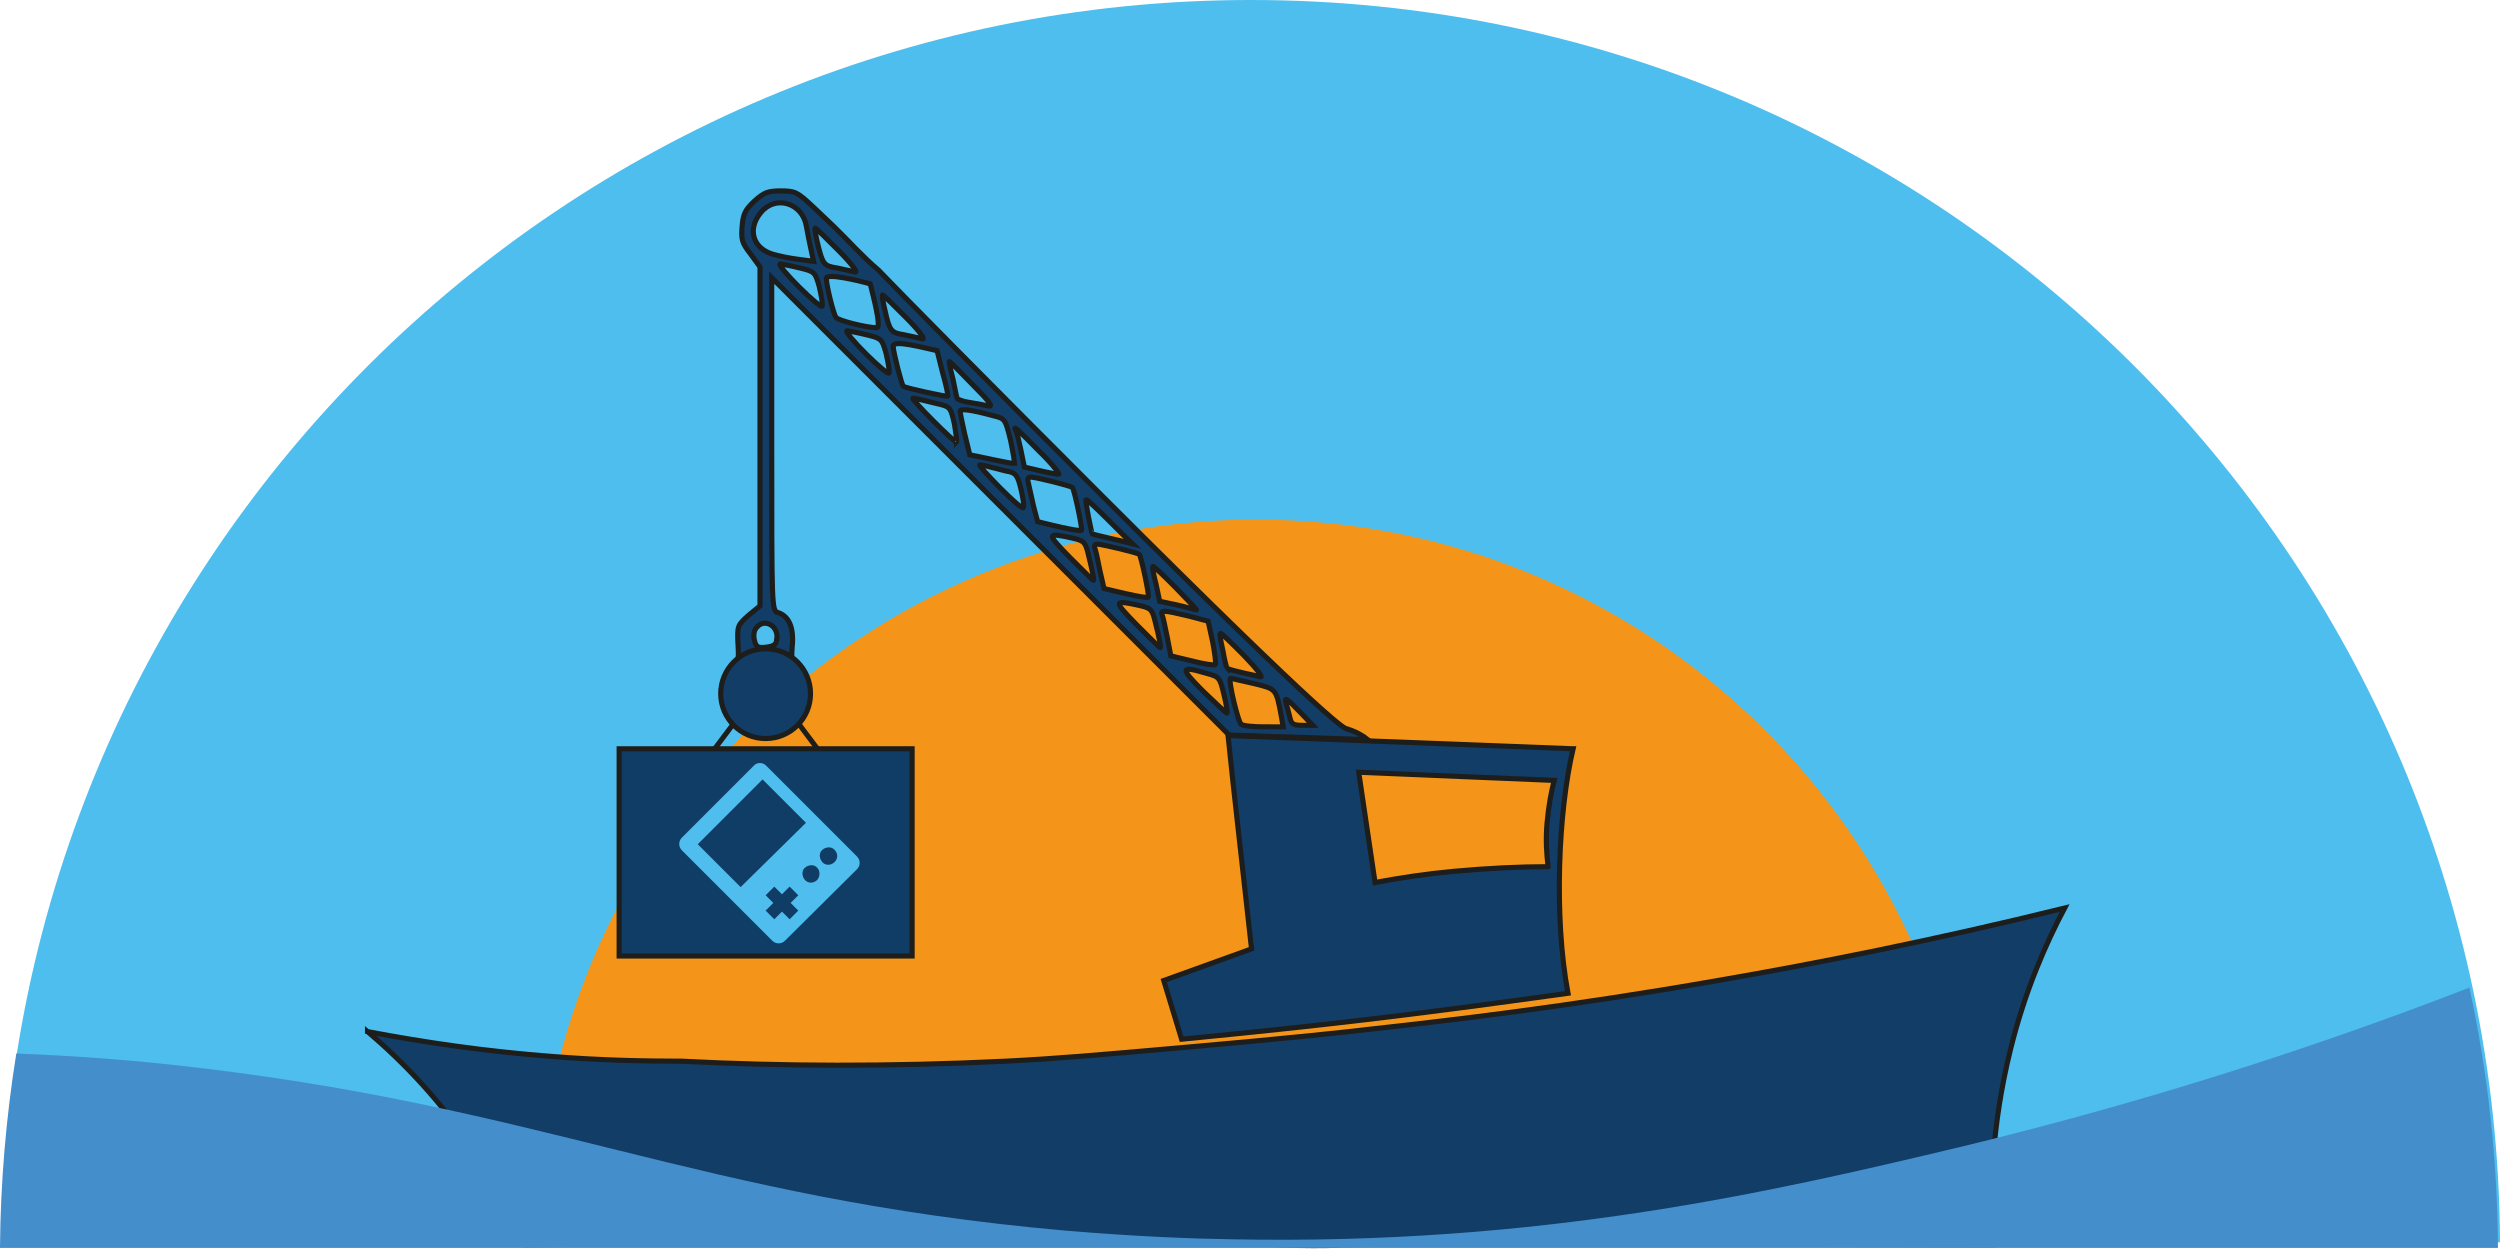
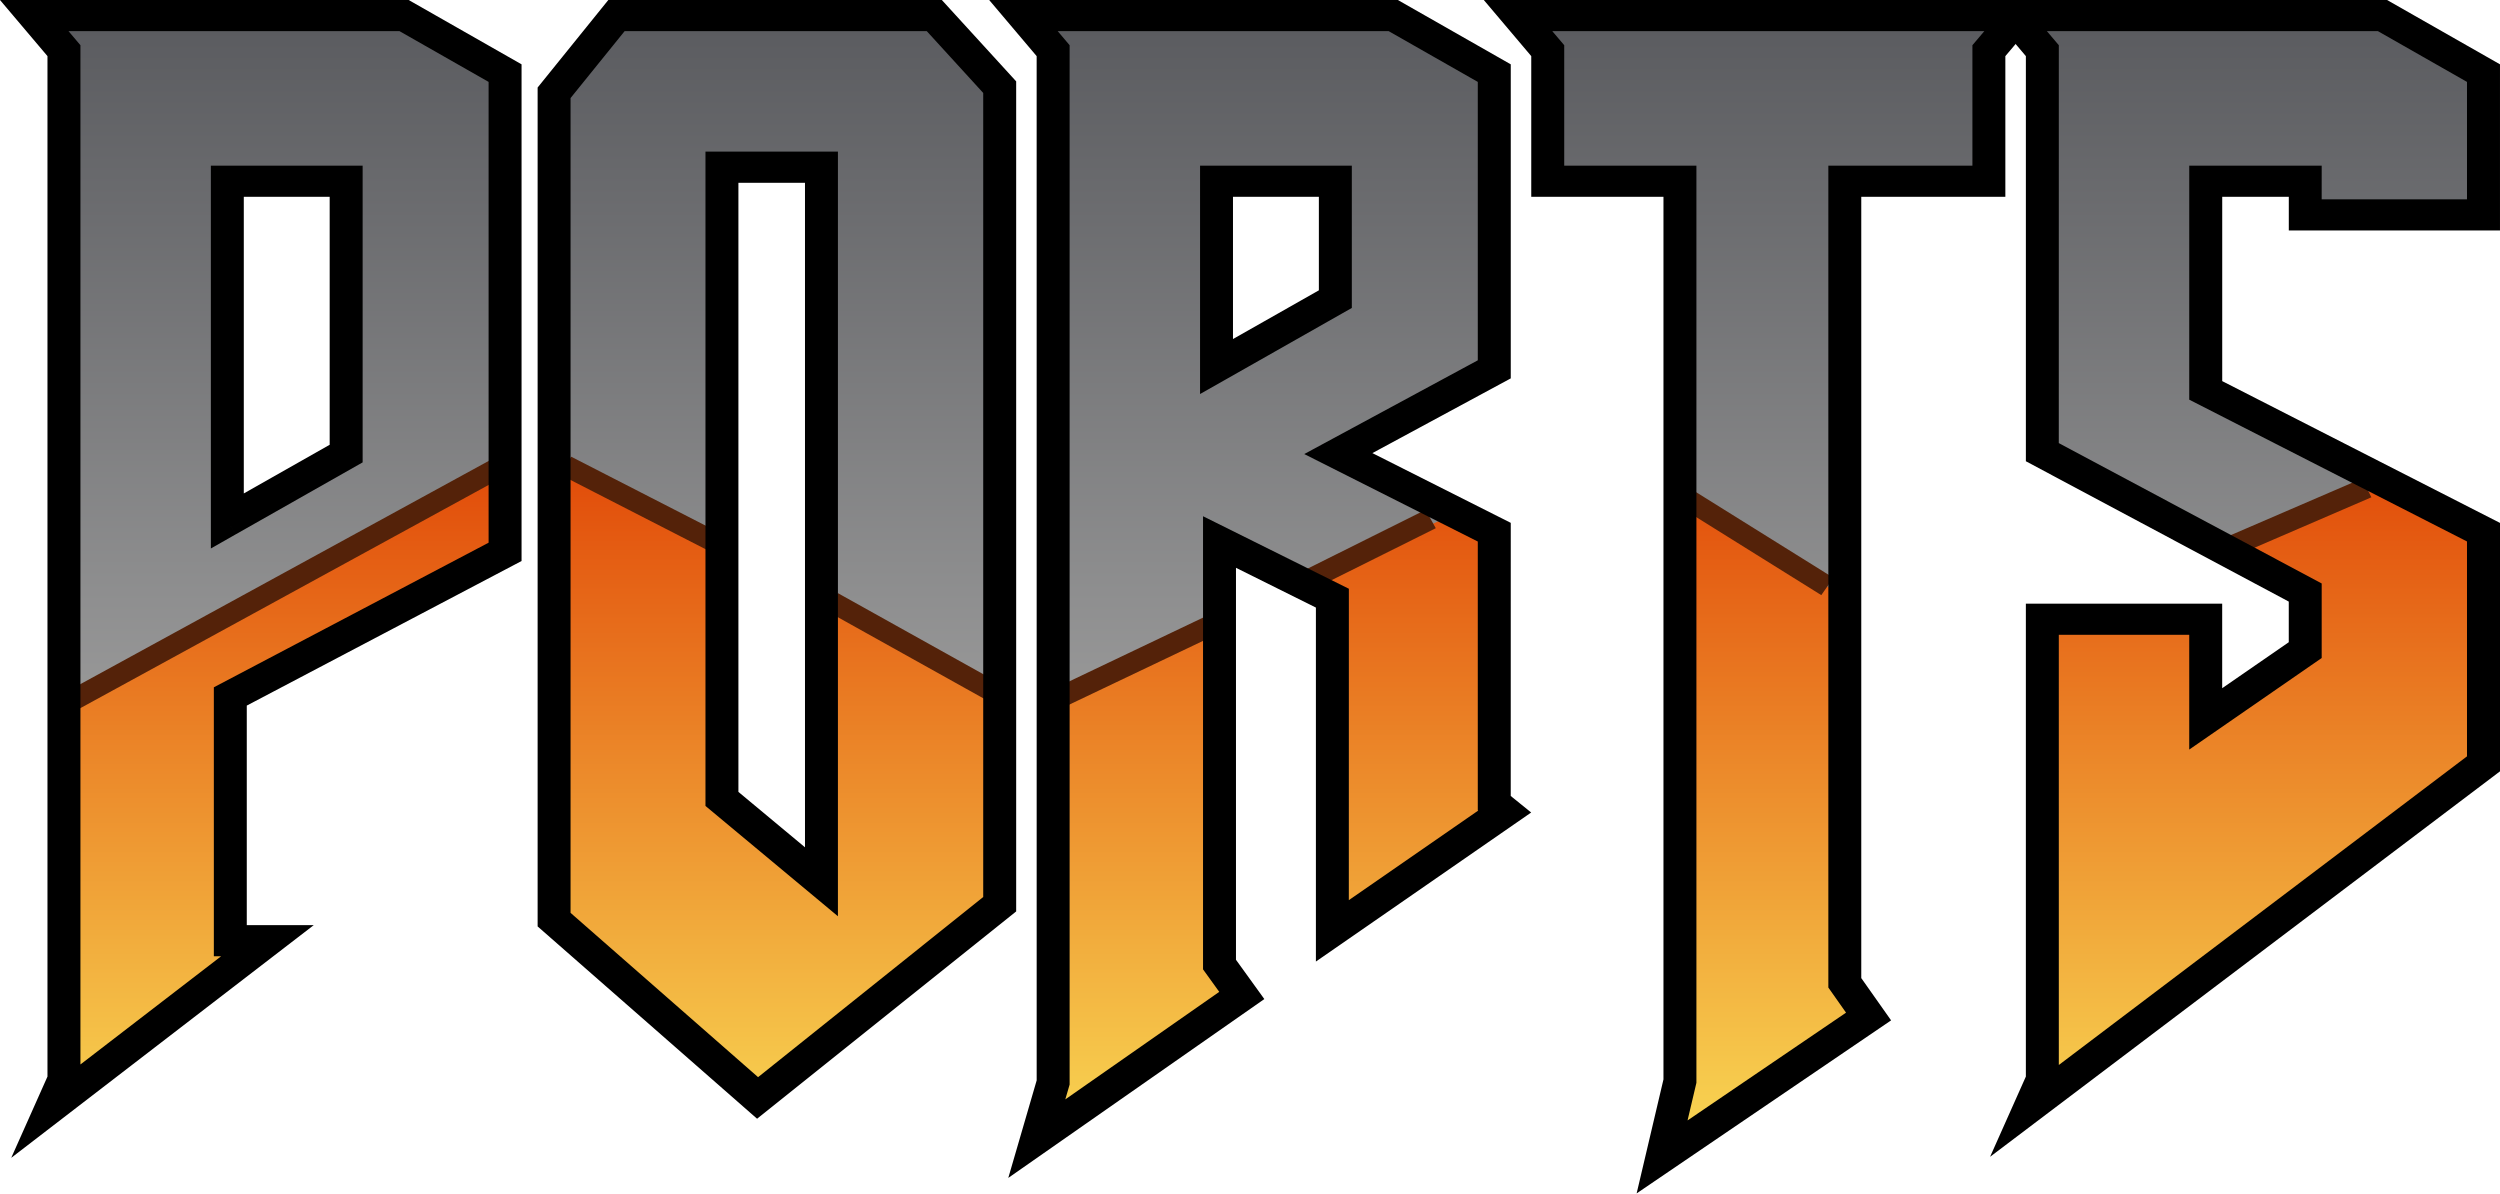
- <svg xmlns="http://www.w3.org/2000/svg" width="1015.735mm" height="507.124mm" viewBox="0 0 1015.735 507.124" version="1.1" id="svg896">
-   <defs id="defs893" />
-   <g id="layer1" transform="translate(-5.209192,-2.862105)">
-     <g id="g1119">
-       <g id="g1133" transform="matrix(7.837893,0,0,7.837893,-1377.19,-736.3633)">
-         <path class="st0" d="m 242.89,144.638 c -0.026,-0.132 -0.37,-0.185 -0.953,-0.185 h -0.9 l -7.779,-14.023 c -3.175,-5.715 -5.159,-9.313 -6.376,-11.536 -0.106,0.238 -0.212,0.344 -0.344,0.318 2.011,3.598 13.414,24.077 14.049,25.268 0.053,0.079 0.053,0.132 0.053,0.212 h 2.223 c 0.026,-0.053 0.026,-0.053 0.026,-0.053 z" id="path4" style="fill:#113d66;stroke:#1d1d1b;stroke-width:0.265;stroke-miterlimit:10" />
-         <path class="st1" d="m 305.967,158.714 c -0.185,-35.586 -29.104,-64.4 -64.744,-64.4 -35.639,0 -64.558,28.813 -64.77,64.4 z" id="path6" style="fill:#4dbeee;stroke-width:0.265" />
-         <path class="st2" d="m 278.794,157.708 c -0.45,-20.214 -16.986,-36.46 -37.306,-36.46 -20.32,0 -36.856,16.245 -37.28,36.46 z" id="path8" style="fill:#f49519;stroke-width:0.265" />
-         <path class="st3" d="m 195.424,147.787 c 1.746,1.482 3.916,3.651 5.821,6.641 1.005,1.561 1.773,3.069 2.328,4.419 4.048,-0.053 10.081,-0.106 17.489,-0.212 2.937,-0.026 7.99,-0.582 11.933,-0.185 1.138,0.132 2.646,0.344 4.815,0.318 1.138,-0.026 1.931,-0.106 3.466,-0.026 0.794,0.053 1.27,0.106 2.249,0.132 1.296,0.026 2.249,0 2.461,-0.026 1.429,-0.053 10.821,-0.079 33.681,0 -0.159,-2.514 -0.079,-6.085 0.926,-10.134 0.741,-3.016 1.826,-5.477 2.805,-7.329 -6.879,1.693 -12.938,2.884 -17.833,3.731 -7.99,1.402 -14.261,2.117 -18.098,2.54 -0.82,0.106 -4.763,0.529 -10.001,0.979 -4.207,0.37 -6.324,0.556 -8.969,0.688 -6.032,0.291 -11.668,0.265 -16.775,0 -2.09,0 -4.286,-0.053 -6.641,-0.238 -3.519,-0.265 -6.747,-0.741 -9.657,-1.296 z" id="path10" style="fill:#113d67;stroke:#1d1d1b;stroke-width:0.265;stroke-miterlimit:10" />
-         <path class="st3" d="m 246.197,132.097 c -0.106,-0.026 -0.423,0.185 -12.753,-12.144 -5.636,-5.636 -10.345,-10.398 -11.536,-11.642 -0.82,-0.688 -1.535,-1.508 -2.302,-2.249 -0.132,-0.132 -0.953,-0.9 -1.058,-1.005 -0.847,-0.794 -0.953,-0.847 -1.693,-0.847 -0.688,0 -0.873,0.079 -1.376,0.529 -0.476,0.45 -0.582,0.661 -0.635,1.296 -0.053,0.688 -0.026,0.847 0.423,1.429 l 0.503,0.688 v 17.568 l -0.609,0.503 c -0.556,0.503 -0.582,0.529 -0.529,1.535 0.026,0.423 0.026,0.688 -0.026,0.873 h 2.831 c -0.026,-0.159 -0.026,-0.397 0,-0.767 0.106,-1.005 -0.159,-1.614 -0.741,-1.799 -0.318,-0.106 -0.318,-0.212 -0.318,-8.731 v -8.625 l 23.707,23.707 c 2.408,0.079 4.789,0.159 7.197,0.238 -0.265,-0.212 -0.635,-0.423 -1.085,-0.556 z m -10.054,-8.414 c 0.026,-0.106 2.355,2.275 2.249,2.249 -0.106,-0.026 -0.556,-0.159 -1.032,-0.265 l -0.873,-0.185 -0.185,-0.873 c -0.132,-0.503 -0.212,-0.926 -0.159,-0.926 z M 232.677,120.217 c 0.159,0.026 1.958,1.879 2.381,2.275 -0.397,-0.106 -1.958,-0.45 -2.064,-0.503 -0.026,0 -0.397,-1.773 -0.318,-1.773 z m -16.034,7.223 c -0.026,0.291 -0.159,0.37 -0.556,0.423 -0.45,0.053 -0.529,-0.026 -0.609,-0.37 -0.053,-0.238 -0.026,-0.503 0.106,-0.635 0.397,-0.529 1.164,-0.106 1.058,0.582 z m -0.82,-22.119 c 0.767,-0.926 2.17,-0.476 2.355,0.741 0.053,0.318 0.159,0.847 0.238,1.191 l 0.132,0.609 -0.794,-0.106 c -0.45,-0.053 -1.058,-0.185 -1.323,-0.265 -1.058,-0.318 -1.323,-1.323 -0.609,-2.17 z m 3.175,4.842 c 0.026,0.318 -2.487,-2.17 -2.17,-2.17 0.132,0.026 0.582,0.106 1.005,0.212 0.767,0.185 0.794,0.212 1.005,0.953 0.106,0.45 0.185,0.9 0.159,1.005 z m -0.238,-3.201 c -0.106,-0.45 -0.159,-0.794 -0.132,-0.82 0.026,-0.026 0.556,0.503 1.217,1.164 0.688,0.688 1.032,1.164 0.847,1.111 -0.159,-0.053 -0.582,-0.132 -0.926,-0.212 -0.688,-0.106 -0.741,-0.185 -1.005,-1.244 z m 0.45,1.799 c -0.053,-0.318 1.693,0.106 2.275,0.265 0.079,0.37 0.635,2.355 0.318,2.275 -0.503,0 -1.984,-0.37 -2.09,-0.529 -0.132,-0.159 -0.503,-1.667 -0.503,-2.011 z m 3.254,4.868 c 0.026,0.318 -2.487,-2.17 -2.17,-2.17 0.132,0.026 0.582,0.106 1.005,0.212 0.767,0.185 0.794,0.212 1.005,0.953 0.106,0.476 0.185,0.9 0.159,1.005 z m -0.212,-3.201 c -0.106,-0.45 -0.159,-0.794 -0.132,-0.82 0.026,-0.026 0.556,0.503 1.217,1.164 0.688,0.688 1.032,1.164 0.847,1.111 -0.159,-0.053 -0.582,-0.132 -0.926,-0.212 -0.688,-0.106 -0.767,-0.185 -1.005,-1.244 z m 0.423,1.852 c -0.079,-0.397 1.64,0.079 2.275,0.212 l 0.291,1.164 c 0.185,0.635 0.291,1.191 0.265,1.191 -0.053,0.053 -2.196,-0.423 -2.302,-0.503 -0.079,-0.026 -0.529,-1.799 -0.529,-2.064 z m 3.281,4.948 c 0.026,0.159 -2.461,-2.302 -2.249,-2.275 0.185,0.026 0.609,0.132 1.376,0.318 0.556,0.132 0.582,0.212 0.767,1.032 0.079,0.476 0.132,0.9 0.106,0.926 z m 0.026,-2.275 c -0.026,-0.053 -0.106,-0.503 -0.212,-1.005 -0.132,-0.503 -0.212,-0.9 -0.185,-0.9 0.026,0 0.556,0.529 1.191,1.191 0.953,0.953 1.111,1.191 0.794,1.111 -0.212,-0.053 -0.661,-0.132 -1.005,-0.185 -0.318,-0.053 -0.582,-0.159 -0.582,-0.212 z m 0.397,1.852 c -0.132,-0.582 -0.238,-1.111 -0.238,-1.164 0,-0.159 0.503,-0.106 1.773,0.238 0.556,0.132 0.582,0.185 0.847,1.27 0.132,0.635 0.212,1.164 0.212,1.191 -0.159,0.026 -1.879,-0.37 -2.328,-0.45 z m 3.043,3.81 c 0,0.291 -2.461,-2.249 -2.249,-2.196 0.106,0 0.37,0.053 0.635,0.132 0.265,0.053 0.661,0.185 0.873,0.212 0.344,0.079 0.45,0.212 0.609,0.873 0.106,0.45 0.185,0.9 0.132,0.979 z m -0.132,-2.99 c -0.106,-0.503 -0.212,-0.926 -0.265,-1.005 -0.159,-0.291 0.132,-0.026 1.217,1.085 0.661,0.635 1.085,1.191 1.005,1.191 -0.079,0 -0.529,-0.079 -0.979,-0.185 l -0.794,-0.185 z m 0.661,2.937 c -0.106,-0.45 -0.212,-0.979 -0.265,-1.191 -0.079,-0.265 -0.026,-0.344 0.185,-0.318 0.318,0.026 2.011,0.45 2.09,0.529 0.106,0.106 0.529,2.143 0.476,2.223 -0.159,0.079 -1.852,-0.344 -2.275,-0.45 z m 3.096,3.836 c -0.026,0 -0.556,-0.529 -1.217,-1.191 -1.217,-1.244 -1.217,-1.296 0.106,-1.005 0.609,0.132 0.688,0.212 0.82,0.714 0.265,1.058 0.344,1.482 0.291,1.482 z m 0.344,-0.503 c -0.106,-0.529 -0.212,-1.032 -0.265,-1.164 -0.053,-0.132 0.026,-0.212 0.132,-0.212 0.318,0.026 2.09,0.45 2.17,0.529 0.106,0.106 0.529,2.143 0.476,2.223 -0.185,0.079 -1.852,-0.344 -2.302,-0.45 z m 3.122,3.995 c -0.026,0 -0.556,-0.529 -1.217,-1.191 -1.217,-1.244 -1.217,-1.296 0.106,-1.005 0.609,0.132 0.688,0.212 0.82,0.714 0.265,1.032 0.344,1.482 0.291,1.482 z m 0.37,-0.529 c -0.106,-0.529 -0.212,-1.032 -0.265,-1.164 -0.106,-0.265 0.053,-0.265 1.376,0.053 l 1.005,0.265 0.238,1.085 c 0.106,0.582 0.185,1.111 0.132,1.164 -0.053,0.053 -0.582,-0.026 -1.191,-0.185 l -1.111,-0.265 z m 3.096,3.916 c -0.026,0.026 -0.556,-0.476 -1.217,-1.111 -1.244,-1.244 -1.217,-1.349 0.132,-0.953 0.688,0.185 0.714,0.212 0.926,1.111 0.132,0.503 0.185,0.953 0.159,0.953 z m 0,-2.328 c -0.026,-0.026 -0.132,-0.423 -0.212,-0.9 -0.106,-0.476 -0.185,-0.873 -0.132,-0.9 0.053,-0.026 0.582,0.503 1.217,1.138 0.661,0.688 1.032,1.164 0.847,1.111 -0.238,-0.079 -1.561,-0.318 -1.72,-0.45 z m 1.905,3.043 c -0.556,0 -1.085,-0.053 -1.164,-0.132 -0.132,0.026 -0.714,-2.355 -0.556,-2.381 0.053,0 0.582,0.132 1.191,0.265 1.191,0.291 1.164,0.265 1.429,1.64 l 0.106,0.609 z m 2.011,-0.079 c -0.476,0 -0.582,-0.053 -0.661,-0.423 -0.053,-0.212 -0.132,-0.529 -0.185,-0.688 -0.106,-0.37 -0.026,-0.344 0.714,0.423 l 0.661,0.688 z" id="path12" style="fill:#113d67;stroke:#1d1d1b;stroke-width:0.265;stroke-miterlimit:10" />
-         <path class="st3" d="m 257.918,133.129 -17.886,-0.688 0.265,2.514 0.953,8.546 -4.551,1.64 0.926,3.043 c 7.303,-0.714 11.456,-1.191 20.029,-2.381 -0.741,-3.969 -0.503,-9.419 0.265,-12.674 z m -1.296,6.112 c -1.482,0 -3.122,0.079 -4.868,0.238 -1.455,0.132 -2.831,0.344 -4.101,0.582 l -0.847,-5.715 10.134,0.423 c -0.159,0.609 -0.291,1.323 -0.37,2.196 -0.079,0.873 -0.026,1.64 0.053,2.275 z" id="path14" style="fill:#113d67;stroke:#1d1d1b;stroke-width:0.265;stroke-miterlimit:10" />
-         <line class="st4" x1="214.474" y1="131.726" x2="212.728" y2="134.055" id="line16" style="fill:none;stroke:#1d1d1b;stroke-width:0.265;stroke-miterlimit:10" />
-         <line class="st4" x1="219.263" y1="133.817" x2="217.517" y2="131.488" id="line18" style="fill:none;stroke:#1d1d1b;stroke-width:0.265;stroke-miterlimit:10" />
-         <circle class="st3" cx="216.061" cy="130.271" r="2.328" id="circle20" style="fill:#113d67;stroke:#1d1d1b;stroke-width:0.265;stroke-miterlimit:10" />
-         <path class="st5" d="m 231.592,158.105 c -19.182,-1.693 -27.04,-6.509 -46.329,-8.599 -2.699,-0.291 -5.397,-0.476 -8.043,-0.582 -0.529,3.281 -0.82,6.668 -0.847,10.081 h 129.487 c -0.026,-4.63 -0.529,-9.128 -1.482,-13.494 -10.372,4.022 -19.473,6.588 -26.485,8.281 -9.763,2.328 -21.669,5.08 -37.677,4.763 -1.879,-0.026 -4.868,-0.132 -8.625,-0.45 z" id="path22" style="fill:#448ecc;stroke-width:0.265" />
-         <rect x="208.468" y="133.129" class="st6" width="15.187" height="10.742" id="rect24" style="fill:#103d65;stroke:#1d1d1b;stroke-width:0.265;stroke-miterlimit:10" />
-         <path class="st7" d="m 215.453,134.002 -3.731,3.731 c -0.185,0.185 -0.185,0.476 0,0.661 l 4.683,4.683 c 0.185,0.185 0.476,0.185 0.661,0 l 3.731,-3.704 c 0.185,-0.185 0.185,-0.476 0,-0.661 l -4.683,-4.683 c -0.185,-0.212 -0.503,-0.212 -0.661,-0.026 z m -2.91,4.075 3.36,-3.36 2.249,2.249 -3.387,3.334 z m 5.212,2.646 -0.397,0.397 0.397,0.397 -0.45,0.45 -0.397,-0.397 -0.397,0.397 -0.45,-0.45 0.397,-0.397 -0.397,-0.397 0.45,-0.45 0.397,0.397 0.397,-0.397 z m 0.979,-0.794 c -0.185,0.185 -0.476,0.185 -0.635,0 -0.159,-0.185 -0.185,-0.476 0,-0.635 0.185,-0.159 0.476,-0.185 0.635,0 0.159,0.159 0.159,0.45 0,0.635 z m 0.9,-0.926 c -0.185,0.185 -0.476,0.185 -0.635,0 -0.159,-0.185 -0.185,-0.476 0,-0.635 0.185,-0.159 0.476,-0.185 0.635,0 0.185,0.185 0.185,0.45 0,0.635 z" id="path26" style="fill:#4fbeee;stroke-width:0.265" />
-       </g>
-     </g>
-   </g>
+ <svg xmlns="http://www.w3.org/2000/svg" version="1.2" width="3839" height="1832.592" viewBox="48.598 9.613 3839 1832.592" xml:space="preserve" id="svg25">
+   <defs id="defs25" />
+   <linearGradient id="a" gradientUnits="userSpaceOnUse" x1="200.236" y1="91.424" x2="200.236" y2="23.424" gradientTransform="matrix(16.86218,0,0,15.93738,-2913.675,-317.7534)">
+     <stop offset="0" style="stop-color:#9b9b9b" id="stop1" />
+     <stop offset="1" style="stop-color:#5b5c60" id="stop2" />
+   </linearGradient>
+   <path d="m 128.582,1716.53 18.247,-40.948 V 95.403 l -45.618,-53.912 h 567.933 l 155.101,88.405 V 865.01 L 402.289,1087.041 v 375.112 h 57.031 z M 397.709,817.571 580.181,714.093 V 295.905 H 397.709 Z" style="fill:url(#a);stroke-width:16.393" id="path2" />
+   <linearGradient id="b" gradientUnits="userSpaceOnUse" x1="246.428" y1="91.424" x2="246.428" y2="23.424" gradientTransform="matrix(16.86218,0,0,15.93738,-2913.675,-317.7534)">
+     <stop offset="0" style="stop-color:#9b9b9b" id="stop3" />
+     <stop offset="1" style="stop-color:#5b5c60" id="stop4" />
+   </linearGradient>
+   <path d="M 1483.395,41.491 1583.754,151.461 V 1406.113 L 1211.96,1703.602 899.487,1429.805 V 160.08 L 995.303,41.509 Z M 1157.219,274.341 v 970.055 l 152.829,127.207 V 274.323 H 1157.219 Z" style="fill:url(#b);stroke-width:16.393" id="path4" />
+   <linearGradient id="c" gradientUnits="userSpaceOnUse" x1="290.793" y1="91.424" x2="290.793" y2="23.424" gradientTransform="matrix(16.86218,0,0,15.93738,-2913.675,-317.7534)">
+     <stop offset="0" style="stop-color:#9b9b9b" id="stop5" />
+     <stop offset="1" style="stop-color:#5b5c60" id="stop6" />
+   </linearGradient>
+   <path d="M 1665.831,1679.892 V 95.403 l -45.618,-53.912 h 567.933 l 155.101,88.405 V 584.758 l -239.502,129.353 239.502,120.734 v 416.06 l 15.957,12.928 -264.583,183.246 V 936.141 L 1921.29,849.918 V 1498.809 l 34.222,47.421 -314.763,219.885 z M 1916.71,580.449 2099.182,476.952 V 295.905 h -182.471 z" style="fill:url(#c);stroke-width:16.393" id="path6" />
+   <linearGradient id="d" gradientUnits="userSpaceOnUse" x1="336.714" y1="91.424" x2="336.714" y2="23.424" gradientTransform="matrix(16.86218,0,0,15.93738,-2913.675,-317.7534)">
+     <stop offset="0" style="stop-color:#9b9b9b" id="stop7" />
+     <stop offset="1" style="stop-color:#5b5c60" id="stop8" />
+   </linearGradient>
+   <path d="M 2628.33,295.887 H 2425.34 V 95.385 l -45.618,-53.912 h 768.651 l -45.618,53.912 V 295.887 H 2881.5 V 1526.811 l 36.494,51.748 -317.053,215.558 27.371,-116.425 V 295.905 Z" style="fill:url(#d);stroke-width:16.393" id="path8" />
+   <linearGradient id="e" gradientUnits="userSpaceOnUse" x1="380.404" y1="91.424" x2="380.404" y2="23.424" gradientTransform="matrix(16.86218,0,0,15.93738,-2913.675,-317.7534)">
+     <stop offset="0" style="stop-color:#9b9b9b" id="stop9" />
+     <stop offset="1" style="stop-color:#5b5c60" id="stop10" />
+   </linearGradient>
+   <path d="m 3707.146,41.491 155.101,88.405 v 217.739 h -273.707 v -51.748 h -152.811 v 321.218 l 426.517,217.739 v 355.693 l -695.663,526.011 18.247,-40.948 V 968.452 h 250.898 v 153.063 l 152.811,-105.624 V 927.487 L 3184.831,711.929 V 95.403 l -45.6,-53.912 z" style="fill:url(#e);stroke-width:16.393" id="path10" />
+   <linearGradient id="f" gradientUnits="userSpaceOnUse" x1="201.03" y1="132.371" x2="201.03" y2="61.622" gradientTransform="matrix(16.86218,0,0,15.93738,-2913.675,-317.7534)">
+     <stop offset="0" style="stop-color:#f9da55" id="stop11" />
+     <stop offset="1" style="stop-color:#e04305" id="stop12" />
+   </linearGradient>
+   <path d="M 823.939,721.431 V 864.163 L 402.001,1086.193 v 375.112 h 57.031 l -330.72,254.378 18.247,-40.948 v -586.721" style="fill:url(#f);stroke-width:16.393" id="path12" />
+   <linearGradient id="g" gradientUnits="userSpaceOnUse" x1="246.411" y1="132.371" x2="246.411" y2="61.622" gradientTransform="matrix(16.86218,0,0,15.93738,-2913.675,-317.7534)">
+     <stop offset="0" style="stop-color:#f9da55" id="stop13" />
+     <stop offset="1" style="stop-color:#e04305" id="stop14" />
+   </linearGradient>
+   <path d="m 1583.448,1072.057 v 333.208 l -371.776,297.471 -312.473,-273.779 V 714.796 l 257.714,132.815 v 395.955 l 152.829,127.189 V 929.975 Z" style="fill:url(#g);stroke-width:16.393" id="path14" />
+   <linearGradient id="h" gradientUnits="userSpaceOnUse" x1="291.385" y1="132.371" x2="291.385" y2="61.622" gradientTransform="matrix(16.86218,0,0,15.93738,-2913.675,-317.7534)">
+     <stop offset="0" style="stop-color:#f9da55" id="stop15" />
+     <stop offset="1" style="stop-color:#e04305" id="stop16" />
+   </linearGradient>
+   <path d="m 1921.002,965.802 v 532.16 l 34.204,47.421 -314.745,219.885 25.063,-86.223 v -599.018 m 611.513,-279.26 65.921,33.231 v 416.042 l 15.957,12.946 -264.583,183.228 V 935.312 l -51.316,-25.532" style="fill:url(#h);stroke-width:16.393" id="path16" />
+   <linearGradient id="i" gradientUnits="userSpaceOnUse" x1="336.427" y1="132.371" x2="336.427" y2="61.622" gradientTransform="matrix(16.86218,0,0,15.93738,-2913.675,-317.7534)">
+     <stop offset="0" style="stop-color:#f9da55" id="stop17" />
+     <stop offset="1" style="stop-color:#e04305" id="stop18" />
+   </linearGradient>
+   <path d="m 2881.229,925.972 v 599.991 l 36.494,51.748 -317.053,215.558 27.371,-116.406 V 775.884" style="fill:url(#i);stroke-width:16.393" id="path18" />
+   <linearGradient id="j" gradientUnits="userSpaceOnUse" x1="381.199" y1="132.371" x2="381.199" y2="61.622" gradientTransform="matrix(16.86218,0,0,15.93738,-2913.675,-317.7534)">
+     <stop offset="0" style="stop-color:#f9da55" id="stop19" />
+     <stop offset="1" style="stop-color:#e04305" id="stop20" />
+   </linearGradient>
+   <path d="m 3708.282,755.527 153.676,78.47 v 355.693 l -695.663,525.993 18.247,-40.948 V 967.641 h 250.898 v 153.081 l 152.811,-105.66 v -88.387 l -129.821,-69.328" style="fill:url(#j);stroke-width:16.393" id="path20" />
+   <path style="fill:#542209;stroke-width:16.393" d="M 154.602,1069.707 799.597,717.093 816.476,744.696 171.514,1097.311 Z m 755.004,-330.78 16.087,-28.018 239.257,122.702 -16.036,28.002 z m 408.385,208.891 17.132,-27.46 246.609,137.492 -17.149,27.444 z m 348.761,119.483 242.377,-115.546 15.226,28.464 -242.394,115.53 z m 379.112,-179.184 191.791,-95.624 15.732,28.225 -191.807,95.624 z m 588.743,-96.102 18.582,-26.599 210.794,131.467 -18.599,26.615 z m 824.341,45.9 217.067,-93.632 14.029,29.006 -217.101,93.648 z" id="path21" />
+   <path d="M 121.496,1662.799 V 95.782 L 48.598,9.631 H 676.158 L 849.506,108.403 V 871.104 L 427.55,1093.117 v 337.139 h 102.847 l -385.858,296.822 -78.686,60.493 z m 30.364,55.012 -23.314,-9.268 z M 172.109,79.031 V 1644.209 L 388.117,1478.074 H 376.974 V 1065.025 L 798.894,842.958 V 135.396 L 662.094,57.449 153.789,57.413 Z M 372.394,264.009 h 233.066 v 455.637 l -194.768,110.438 -13,-20.501 12.982,20.501 -38.279,21.781 z m 50.576,503.347 131.877,-74.756 V 311.826 l -131.877,-0.036 z M 874.172,1432.239 V 144.014 L 982.717,9.631 H 1483.359 V 33.54 9.631 h 11.54 L 1609.034,134.566 V 1409.196 l -397.867,318.351 z M 924.748,160.188 V 1411.396 l 287.951,252.286 345.722,-276.592 V 152.344 L 1471.747,57.431 H 1007.78 Z M 1131.922,1247.226 V 242.462 h 203.387 V 1416.607 Z m 50.576,-21.583 102.234,85.087 V 290.28 H 1182.498 Z m -25.297,-935.363 v -23.909 z" style="stroke-width:16.393" id="path22" />
+   <path d="M 1640.515,1668.623 1640.479,95.8 1567.563,9.613 h 627.578 l 173.384,98.809 v 482.233 l -212.492,114.748 212.492,107.103 -0.043,419.395 31.373,25.405 -330.558,228.864 V 942.596 l -122.735,-61.07 v 601.921 l 43.544,60.331 -393.197,274.644 z m 50.576,6.509 -6.617,22.701 236.401,-165.126 -24.901,-34.565 V 802.335 l 223.942,111.376 -0.057,478.176 198.645,-137.539 -0.613,-0.469 V 841.191 L 2051.397,706.862 2317.892,562.905 V 135.396 L 2181.038,57.431 h -508.23 l 18.301,21.601 V 1675.132 Z M 1891.413,264.009 h 233.048 v 218.479 l -194.732,110.492 -13.036,-20.519 13.018,20.519 -38.315,21.709 z m 50.558,266.224 131.877,-74.792 V 311.808 h -131.877 z" style="stroke-width:16.393" id="path23" />
+   <path d="M 2603.015,1667.144 V 311.79 H 2399.989 V 95.782 L 2327.108,9.613 h 873.861 l -72.952,86.187 V 311.79 H 2906.761 V 1511.575 l 45.798,64.911 -390.745,265.719 z M 2653.609,263.991 V 1672.337 l -13.613,57.807 243.379,-165.486 -27.172,-38.586 V 264.009 h 221.237 V 79.031 l 18.283,-21.583 h -663.424 l 18.319,21.583 V 264.009 h 177.693 v 23.909 -23.909 z" style="stroke-width:16.393" id="path24" />
+   <path d="M 3159.516,1662.781 V 936.574 h 301.474 v 129.839 l 102.234,-70.626 V 933.437 L 3159.534,717.915 V 95.8 L 3086.618,9.613 h 620.529 V 33.522 9.613 h 7.032 l 173.402,98.79 v 255.135 h -324.301 v -51.712 h -102.234 v 283.029 l 426.553,217.757 v 381.459 l -783.021,591.914 z m 50.612,-17.778 626.785,-473.938 V 841.101 L 3410.396,623.344 V 263.991 h 203.405 l -0.043,51.712 h 223.149 V 135.396 l -136.781,-77.947 -508.341,-0.036 18.337,21.637 -0.043,610.972 403.709,215.558 v 114.459 l -203.405,140.622 V 984.392 h -200.286 z" style="stroke-width:16.393" id="path25" />
</svg>
